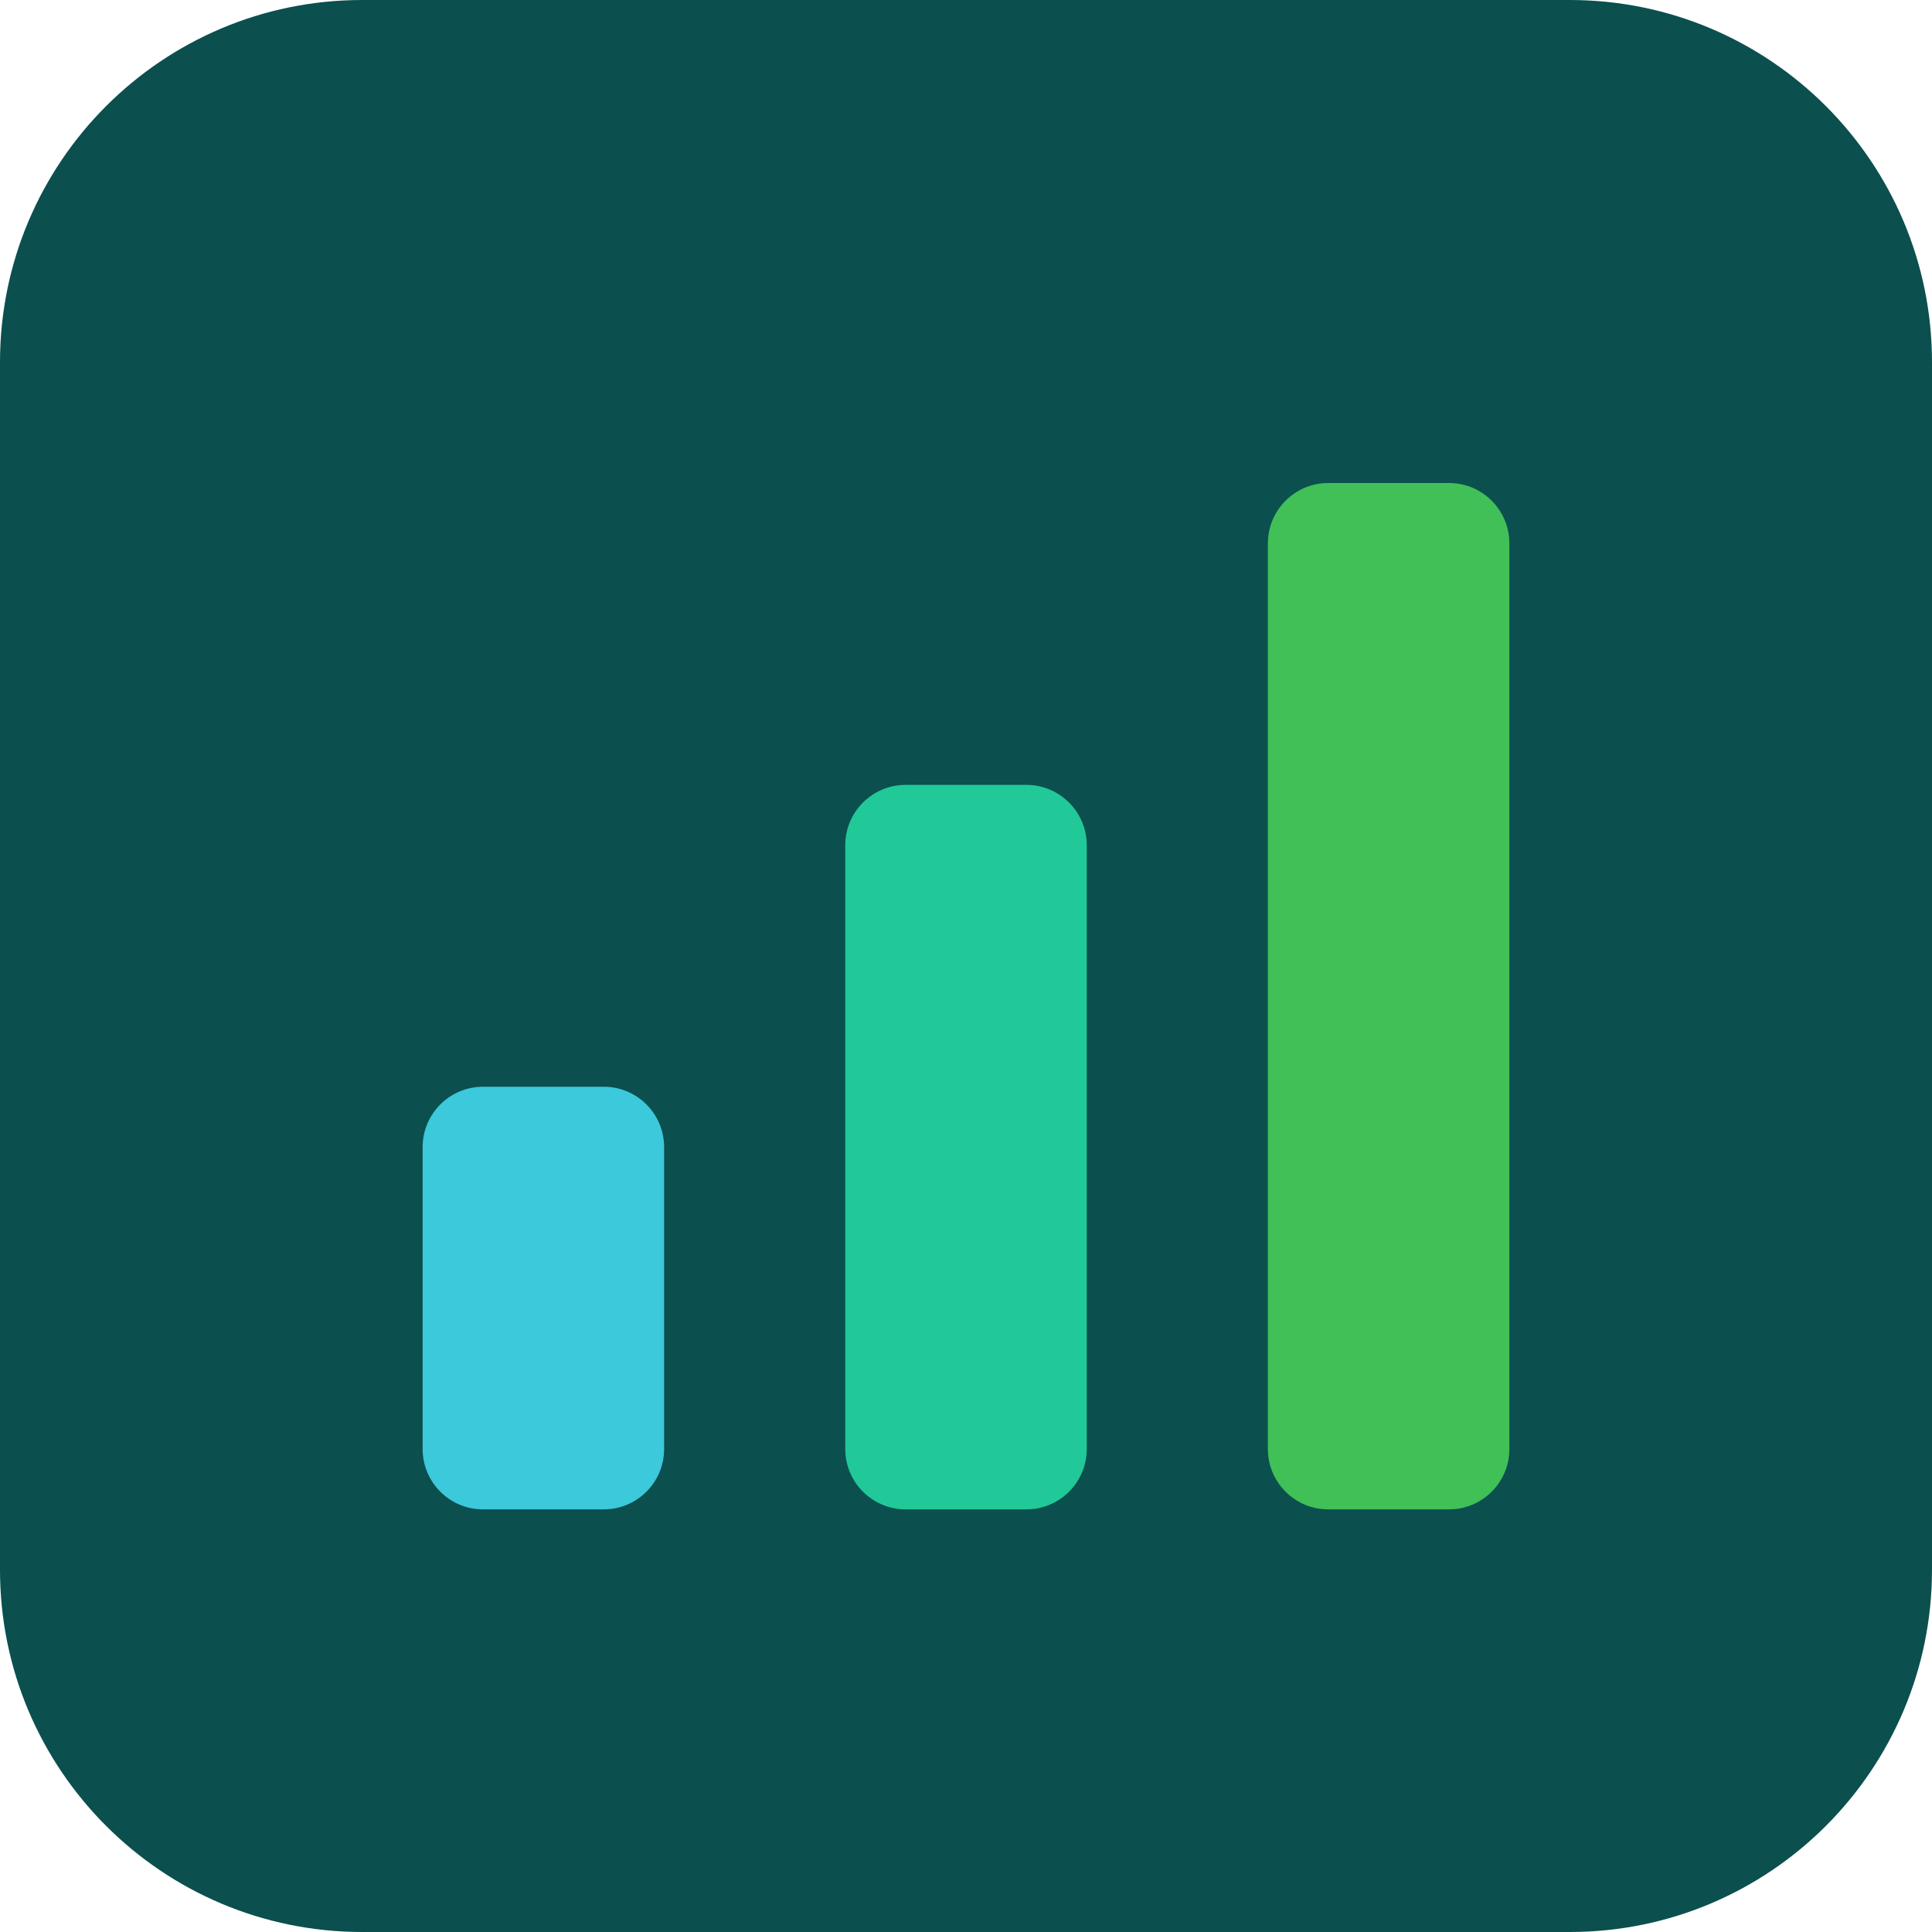
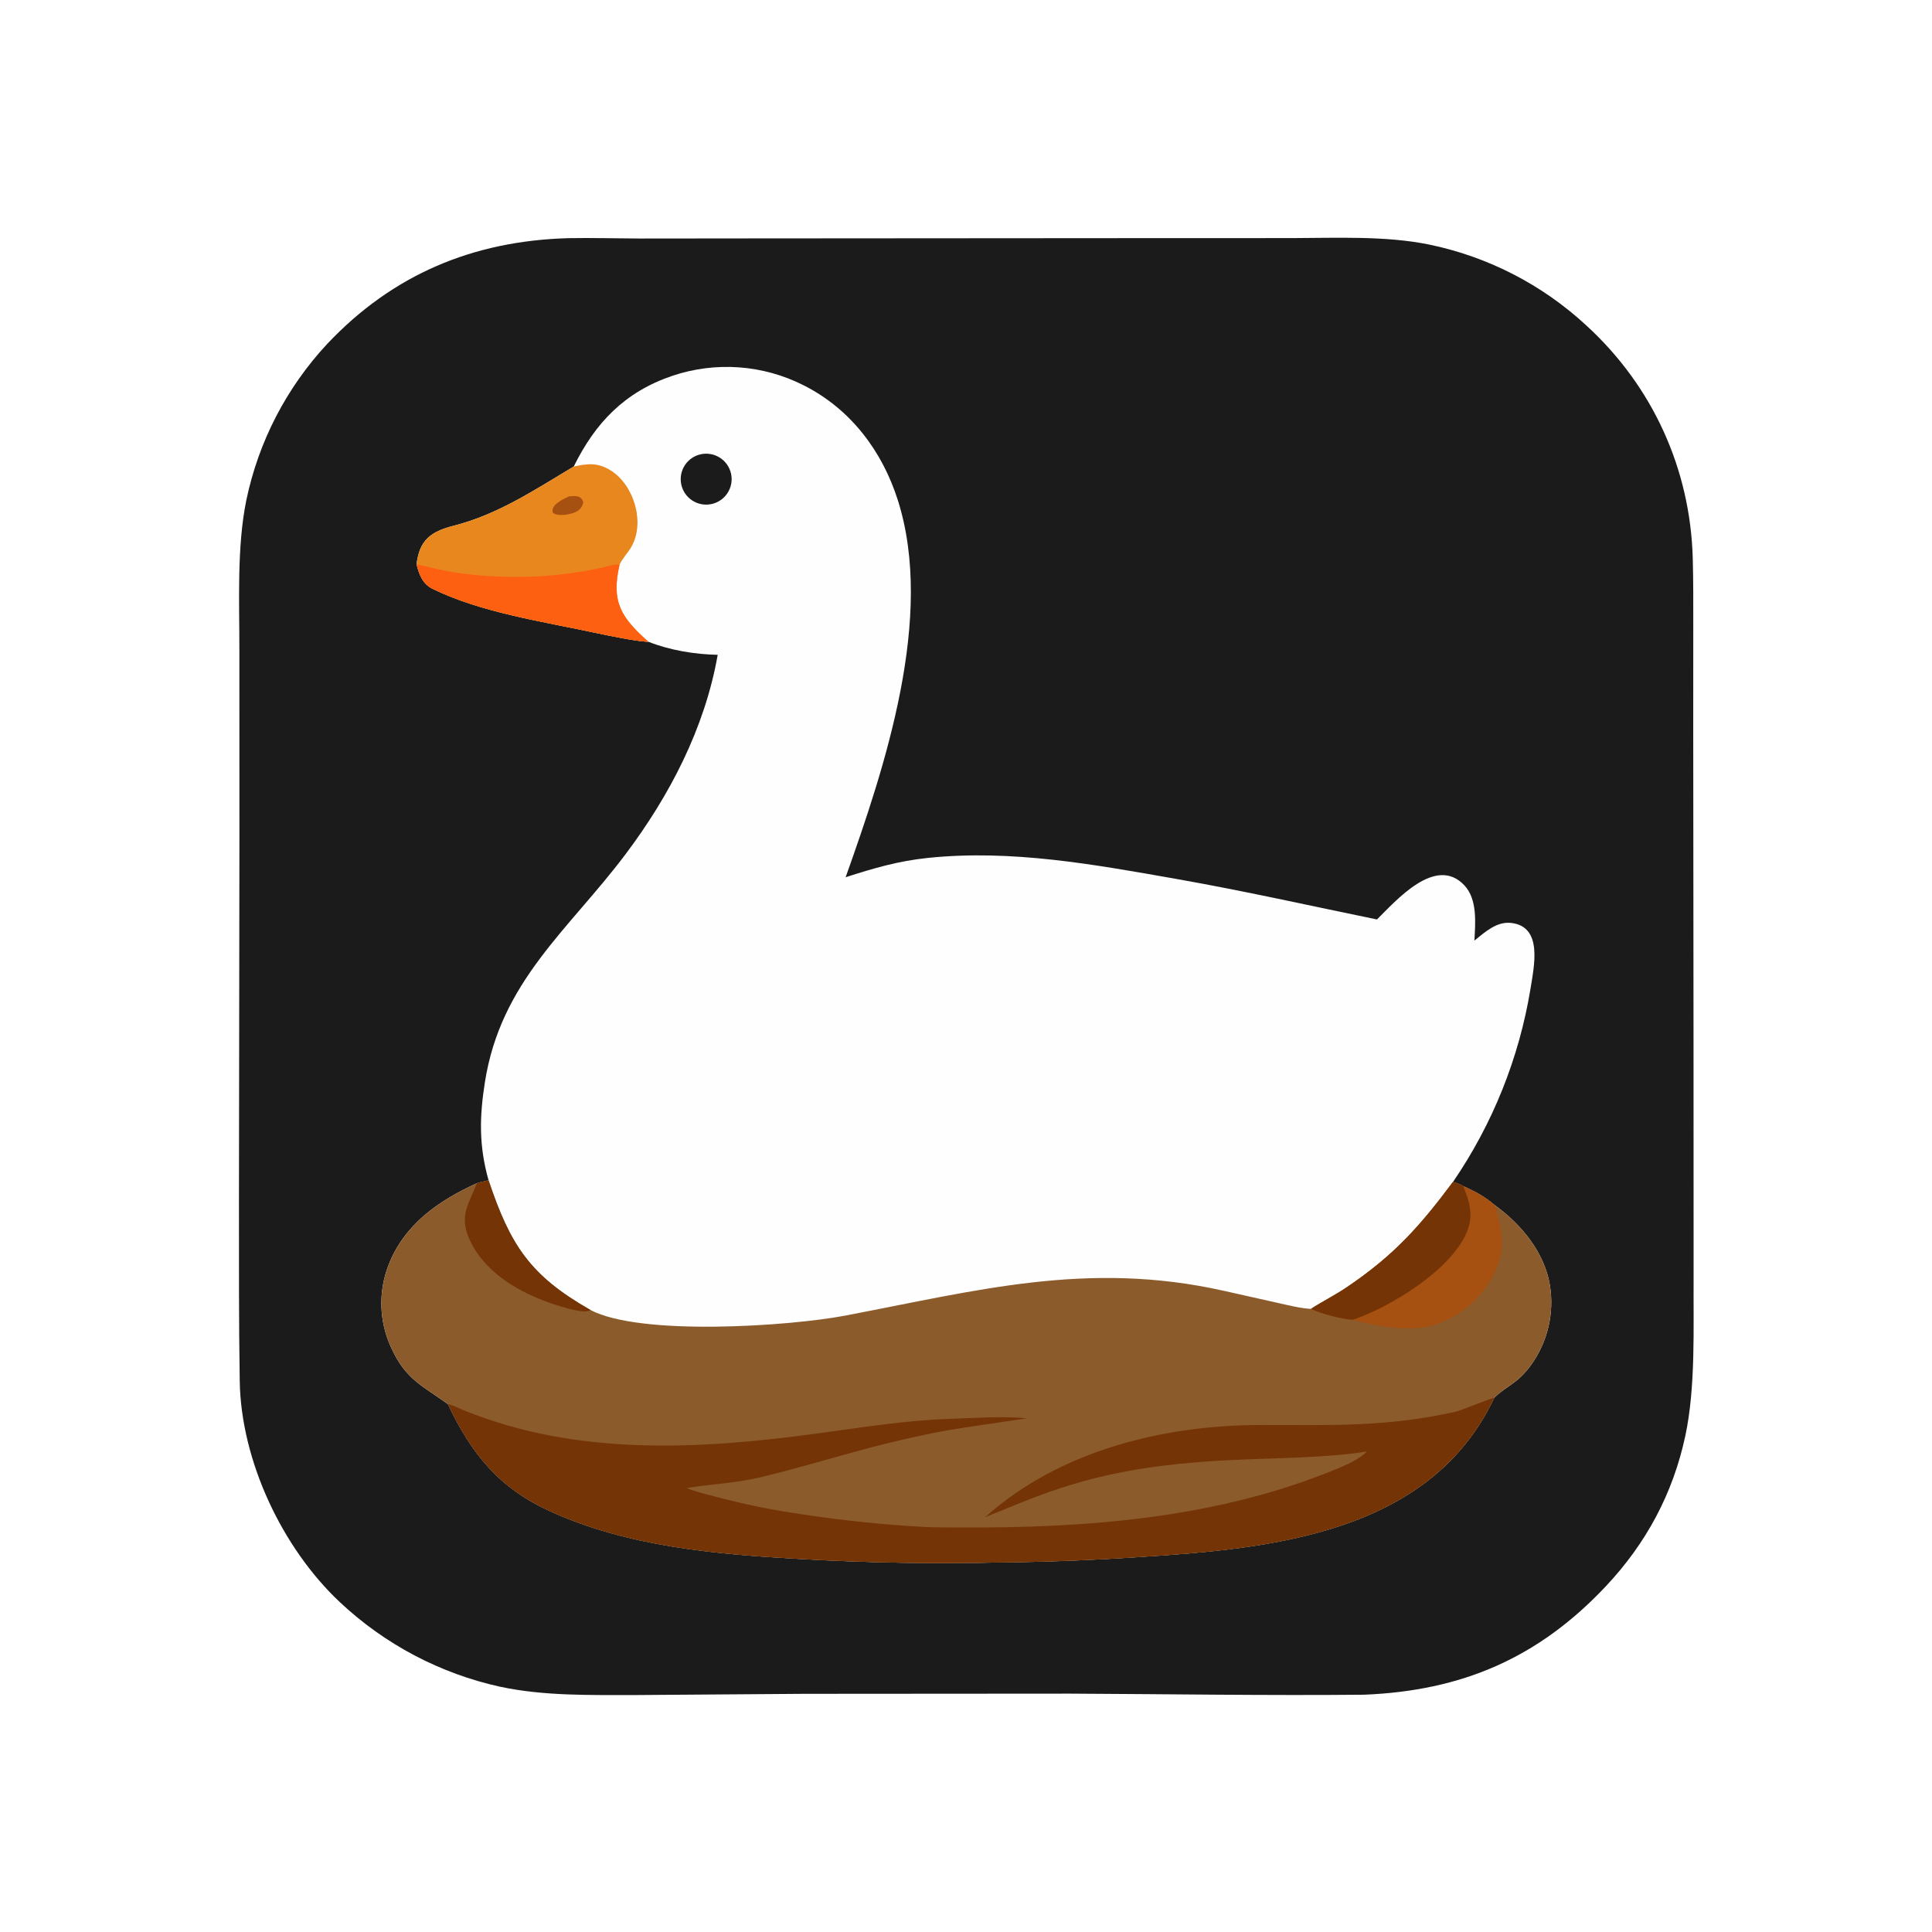
- <svg xmlns="http://www.w3.org/2000/svg" viewBox="0 0 512 512" role="img" aria-label="Nest">
-   <rect width="512" height="512" rx="96" fill="#0b4f4f" />
-   <rect x="112" y="288" width="64" height="112" rx="16" fill="#3bc9db" />
-   <rect x="224" y="208" width="64" height="192" rx="16" fill="#20c997" />
-   <rect x="336" y="128" width="64" height="272" rx="16" fill="#40c057" />
+ <svg xmlns="http://www.w3.org/2000/svg" width="1024" height="1024" viewBox="0 0 1024 1024">
+   <path fill="#1B1B1B" d="M301.233 126.232C313.77 126.013 326.218 126.363 338.75 126.42L396.187 126.362L603.268 126.217L684.789 126.193C708.401 126.127 734.536 124.922 757.517 129.624C788.666 136.068 817.464 150.896 840.803 172.509C876.035 204.789 895.936 248.64 897.206 296.176C897.519 307.906 897.472 319.432 897.468 331.167L897.446 386.166L897.603 553.965L897.643 676.998C897.469 703.874 898.789 735.207 893.239 761.105C886.707 791.584 872.569 817.909 851.298 840.573C815.327 878.9 774.703 896.164 722.949 898.232C671.605 898.732 618.797 897.891 567.374 897.662L426.25 897.76L336.284 898.416C312.651 898.387 288.484 898.95 265.289 894.051C233.384 887.065 203.967 871.565 180.165 849.2C149.473 820.412 127.751 774.129 127.065 732.096C126.554 700.822 126.678 668.534 126.651 637.193L126.899 444.383L126.87 344.432C126.903 318.786 125.49 289.906 130.573 265.04C137.035 234.068 151.848 205.453 173.408 182.297C208.221 145.409 250.776 127.657 301.233 126.232Z" />
+   <path fill="#FEFEFE" d="M304.093 247.269C315.549 224.002 331.173 207.735 356.302 199.21C379.269 191.456 404.391 193.272 426.003 204.25C450.815 216.761 467.625 239.056 475.907 265.214C495.46 326.968 469.183 406.089 448.199 464.957C463.066 460.155 476.106 456.344 491.806 454.712C536.084 450.11 579.993 458.196 623.324 465.827C659.42 472.183 694.078 479.999 729.818 487.334C739.969 477.343 761.015 453.028 776.186 469.292C783.11 476.716 781.984 489.084 781.461 498.524C787.085 494.069 793.168 488.309 800.918 489.171C817.937 491.064 813.053 512.234 811.203 524.014C805.171 560.741 791.155 595.698 770.143 626.418C771.871 627.033 774.031 627.664 775.505 628.68C782.09 631.576 786.969 634.197 792.485 638.948C806.324 648.949 818.627 663.857 821.457 681.108C823.889 695.949 820.327 711.147 811.555 723.361C804.264 733.494 799.029 734.045 792.018 740.768C757.99 812.884 673.871 820.875 603.586 825.276C579.22 826.913 554.813 827.863 530.394 828.128C494.998 828.935 459.583 828.327 424.236 826.305C379.5 823.796 332.828 819.827 291.472 800.949C264.469 788.624 249.831 770.468 237.393 744.203C223.804 734.381 214.928 731.163 207.219 714.028C200.947 700.366 200.453 684.75 205.85 670.719C214.139 649.048 232.476 636.343 252.757 627.149C254.536 626.526 257.058 626.026 258.95 625.583C253.815 607.31 254.099 592.143 256.982 573.728C265.382 520.069 301.198 493.1 331.495 452.833C354.934 421.679 373.56 385.942 380.4 347.062C368.28 346.843 354.957 344.634 343.675 340.152C343.545 340.148 343.415 340.145 343.285 340.141L342.636 340.108C337.166 339.871 322.054 336.818 315.585 335.423C287.72 329.415 254.984 324.693 229.26 312.076C223.931 309.462 222.125 304.412 220.802 299.107C222.237 286.413 228.254 281.757 240.231 278.72C263.908 272.717 283.433 259.606 304.093 247.269Z" />
+   <path fill="#8C5B2C" d="M258.95 625.583C270.483 659.989 280.921 676.12 313.005 694.342C339.639 708.312 418.563 702.884 447.783 697.336C518.048 683.994 576.362 668.006 648.57 684.136L676.616 690.422C682.189 691.649 689.294 693.478 694.869 693.741C700.699 689.942 707.298 686.671 713.475 682.521C738.651 665.609 752.457 650.126 770.143 626.418C771.871 627.033 774.031 627.664 775.505 628.68C782.09 631.576 786.969 634.197 792.485 638.948C806.324 648.949 818.627 663.857 821.457 681.108C823.889 695.949 820.327 711.147 811.555 723.361C804.264 733.494 799.029 734.045 792.018 740.768C757.99 812.884 673.871 820.875 603.586 825.276C579.22 826.913 554.813 827.863 530.394 828.128C494.998 828.935 459.583 828.327 424.236 826.305C379.5 823.796 332.828 819.827 291.472 800.949C264.469 788.624 249.831 770.468 237.393 744.203C223.804 734.381 214.928 731.163 207.219 714.028C200.947 700.366 200.453 684.75 205.85 670.719C214.139 649.048 232.476 636.343 252.757 627.149C254.536 626.526 257.058 626.026 258.95 625.583Z" />
+   <path fill="#743405" d="M771.62 748.221C778.284 746.118 785.07 743.027 792.018 740.768C757.99 812.884 673.871 820.875 603.586 825.276C579.22 826.913 554.813 827.863 530.394 828.128C494.998 828.935 459.583 828.327 424.236 826.305C379.5 823.796 332.828 819.827 291.472 800.949C264.469 788.624 249.831 770.468 237.393 744.203C240.817 745.033 242.915 746.296 246.091 747.584C306.107 771.913 370.873 768.238 433.716 759.698C457.188 756.509 479.241 752.922 502.838 752.033C516.012 751.66 531.142 750.397 544.195 751.758C544.151 751.799 506.677 757.24 502.336 758.057C486.065 761.102 469.929 764.828 453.97 769.227C437.372 773.79 421.617 778.468 404.84 782.58C389.72 786.286 378.266 786.39 363.865 788.681C368.577 790.626 374.42 791.994 379.451 793.314C394.309 797.29 409.393 800.37 424.619 802.54C446.297 805.863 468.125 808.124 490.023 809.314C496.397 809.623 502.75 809.562 509.115 809.597C576.272 809.964 644.942 804.646 707.678 778.896C713.084 776.677 720.406 773.551 724.527 769.314C702.375 772.941 672.173 772.752 649.219 774.028C616.513 775.845 587.82 779.693 556.672 790.578C544.463 794.845 534.023 799.416 522.135 804.129C561.546 768.832 616.689 755.284 668.379 755.281C705.698 755.278 734.867 756.454 771.62 748.221Z" />
+   <path fill="#A65012" d="M770.143 626.418C771.871 627.033 774.031 627.664 775.505 628.68C782.09 631.576 786.969 634.197 792.485 638.948C796.516 653.504 798.409 663.715 790.521 677.668C783.728 689.683 772.155 698.855 758.878 702.671C747.743 705.872 728.341 702.944 717.242 699.468C712.28 699.549 699.409 696.122 694.869 693.741C700.699 689.942 707.298 686.671 713.475 682.521C738.651 665.609 752.457 650.126 770.143 626.418Z" />
+   <path fill="#743405" d="M770.143 626.418C771.871 627.033 774.031 627.664 775.505 628.68C779.144 637.408 781.228 644.805 777.039 653.972C768.037 673.669 737.471 692.414 717.242 699.468C712.28 699.549 699.409 696.122 694.869 693.741C700.699 689.942 707.298 686.671 713.475 682.521C738.651 665.609 752.457 650.126 770.143 626.418Z" />
+   <path fill="#743405" d="M258.95 625.583C270.483 659.989 280.921 676.12 313.005 694.342C309.658 697.143 292.656 691.07 288.29 689.404C272.346 683.319 256.3 673.19 248.941 657.16C243.131 644.505 248.332 638.475 252.757 627.149C254.536 626.526 257.058 626.026 258.95 625.583Z" />
+   <path fill="#E9871F" d="M304.093 247.269C311.452 245.729 316.724 244.978 323.749 249.38C336.121 257.132 342.097 277.225 334.524 290.033C332.749 293.035 329.674 296.243 328.349 299.407C323.809 319.112 329.29 327.413 343.675 340.152C343.545 340.148 343.415 340.145 343.285 340.141L342.636 340.108C337.166 339.871 322.054 336.818 315.585 335.423C287.72 329.415 254.984 324.693 229.26 312.076C223.931 309.462 222.125 304.412 220.802 299.107C222.237 286.413 228.254 281.757 240.231 278.72C263.908 272.717 283.433 259.606 304.093 247.269Z" />
+   <path fill="#FD6011" d="M220.802 299.107C227.069 300.323 233.18 302.164 239.499 303.163C265.857 307.329 294.185 306.53 320.182 300.612C322.389 300.109 326.285 298.65 328.349 299.407C323.809 319.112 329.29 327.413 343.675 340.152C343.545 340.148 343.415 340.145 343.285 340.141L342.636 340.108C337.166 339.871 322.054 336.818 315.585 335.423C287.72 329.415 254.984 324.693 229.26 312.076C223.931 309.462 222.125 304.412 220.802 299.107Z" />
+   <path fill="#A65012" d="M301.604 263.072C305.063 262.901 307.866 262.306 309.15 266.119C308.255 271.293 303.645 272.217 299.272 272.879C297.107 273.014 294.802 273.16 293.049 271.759C291.579 267.596 298.582 264.506 301.604 263.072Z" />
+   <path fill="#1B1B1B" d="M371.482 240.762C378.741 239.22 385.884 243.827 387.472 251.076C389.06 258.325 384.498 265.497 377.259 267.13C369.956 268.779 362.706 264.167 361.104 256.853C359.501 249.539 364.158 242.319 371.482 240.762Z" />
</svg>
